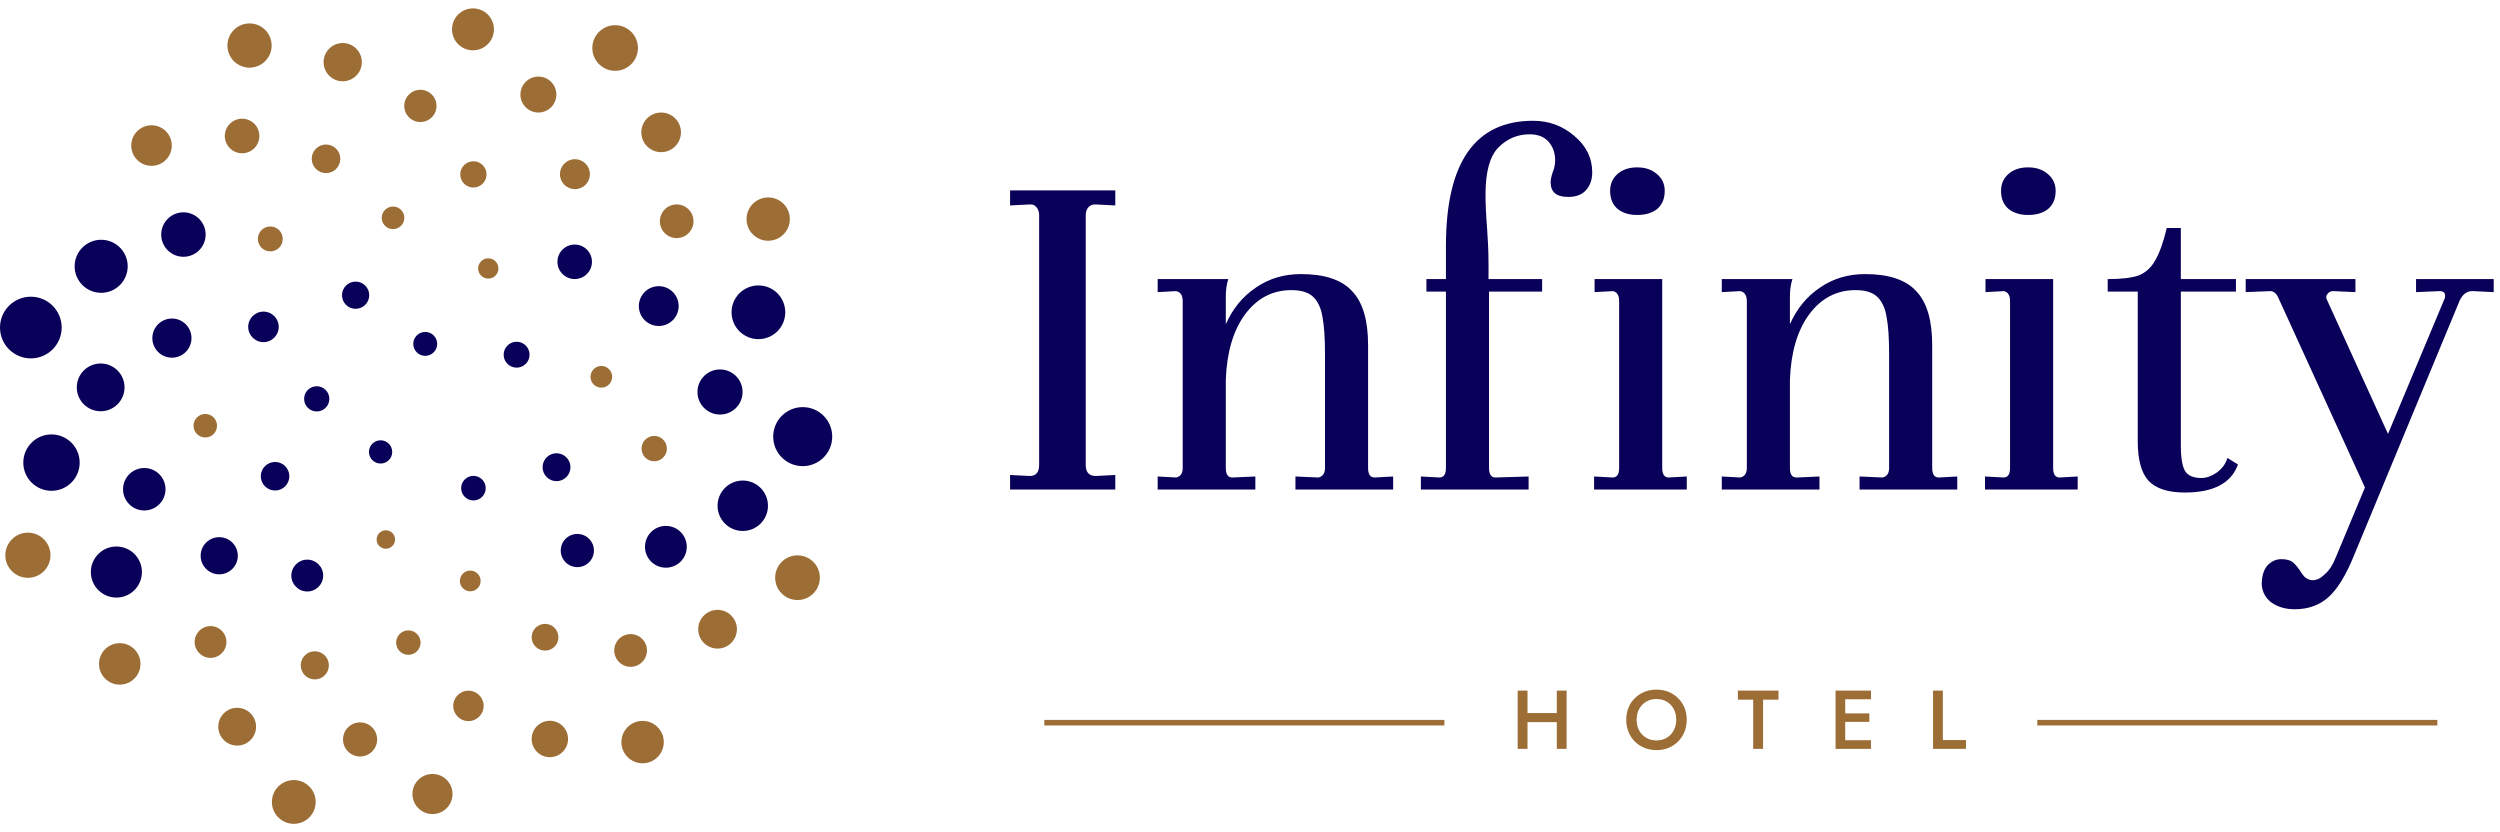
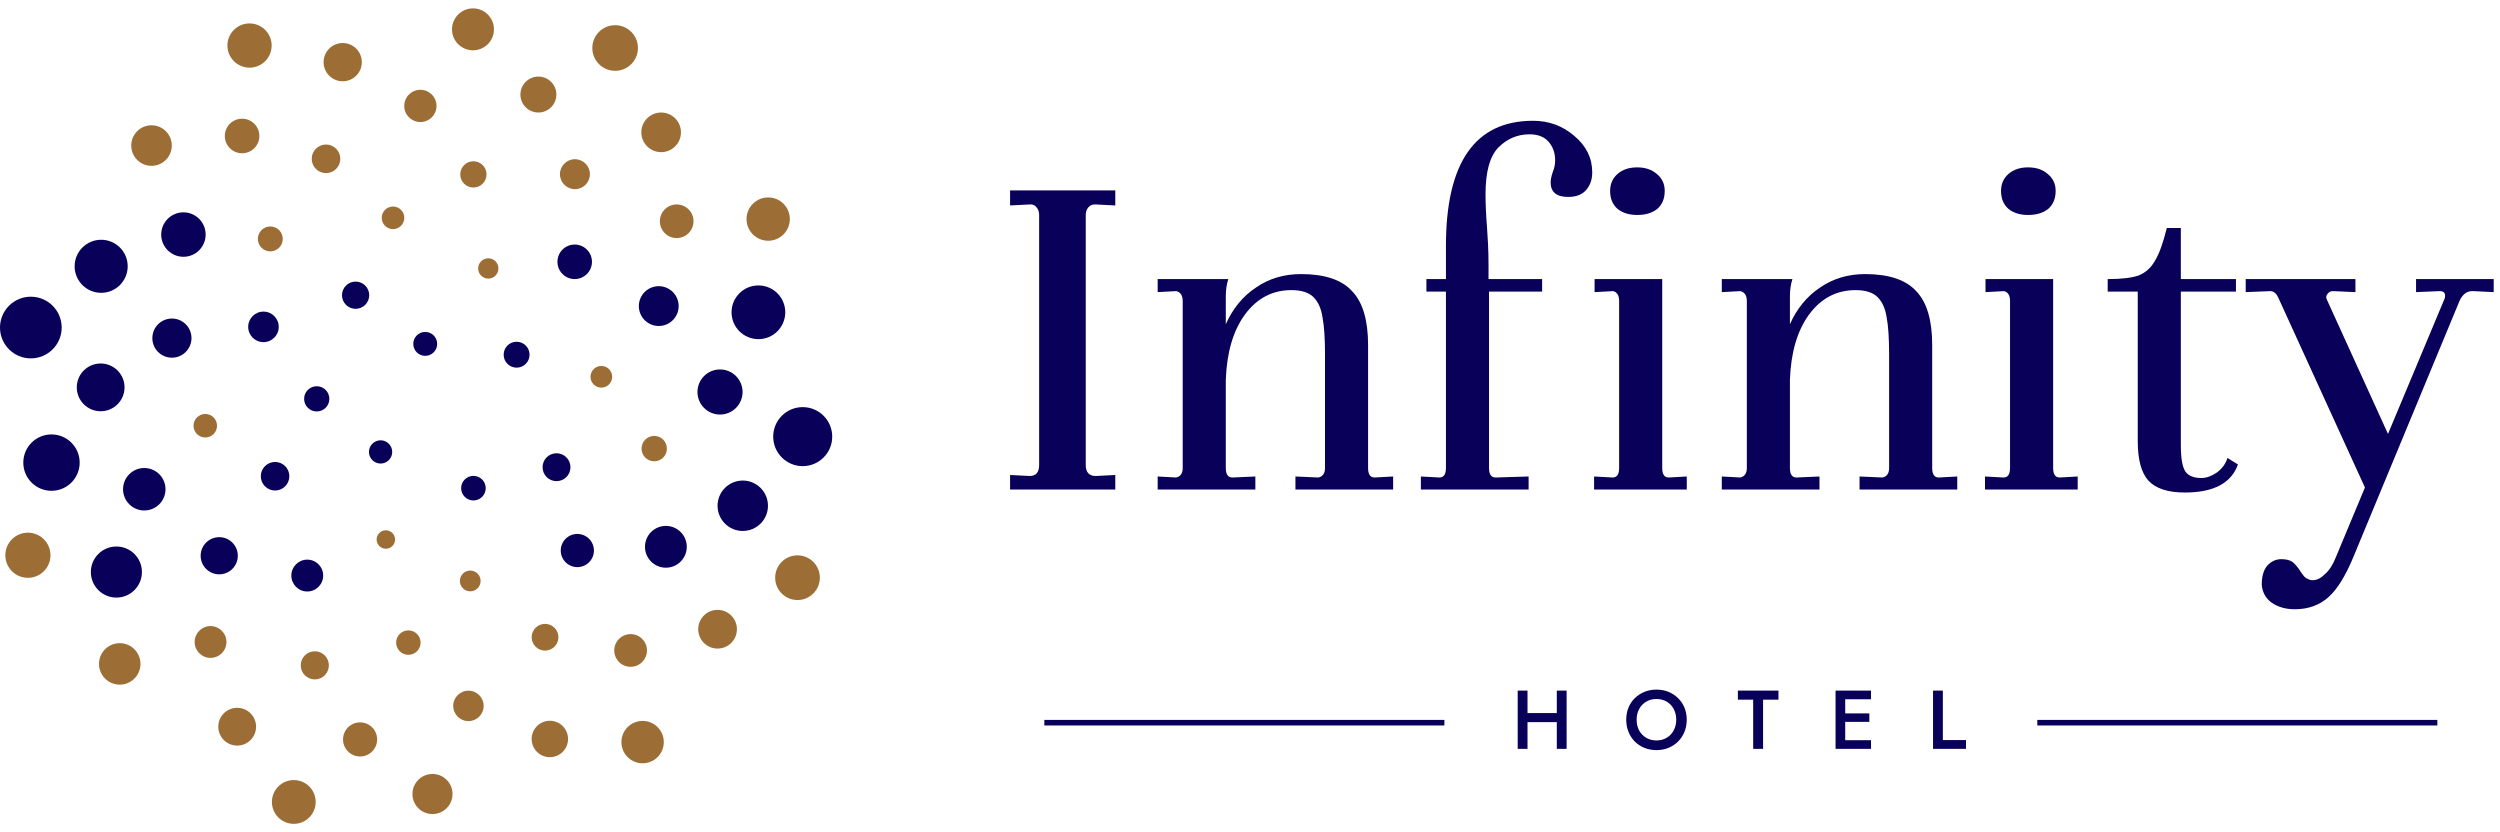
<svg xmlns="http://www.w3.org/2000/svg" width="430" height="143" viewBox="0 0 430 143" fill="none" role="img" aria-label="Infinity Hotel">
  <path d="M65.462 79.73C66.566 79.73 67.461 78.835 67.461 77.731C67.461 76.627 66.566 75.731 65.462 75.731C64.358 75.731 63.462 76.627 63.462 77.731C63.462 78.835 64.358 79.73 65.462 79.73Z" fill="#080059" />
  <path d="M73.138 61.206C74.274 61.206 75.194 60.285 75.194 59.149C75.194 58.013 74.274 57.093 73.138 57.093C72.002 57.093 71.082 58.013 71.082 59.149C71.082 60.285 72.002 61.206 73.138 61.206Z" fill="#080059" />
  <path d="M81.431 86.077C82.598 86.077 83.544 85.131 83.544 83.963C83.544 82.796 82.598 81.85 81.431 81.85C80.264 81.85 79.317 82.796 79.317 83.963C79.317 85.131 80.264 86.077 81.431 86.077Z" fill="#080059" />
  <path d="M54.478 70.773C55.676 70.773 56.648 69.802 56.648 68.603C56.648 67.404 55.676 66.432 54.478 66.432C53.279 66.432 52.307 67.404 52.307 68.603C52.307 69.802 53.279 70.773 54.478 70.773Z" fill="#080059" />
  <path d="M88.856 63.237C90.086 63.237 91.084 62.239 91.084 61.009C91.084 59.779 90.086 58.782 88.856 58.782C87.626 58.782 86.629 59.779 86.629 61.009C86.629 62.239 87.626 63.237 88.856 63.237Z" fill="#080059" />
  <path d="M66.366 94.385C67.243 94.385 67.953 93.675 67.953 92.798C67.953 91.921 67.243 91.21 66.366 91.21C65.489 91.21 64.778 91.921 64.778 92.798C64.778 93.675 65.489 94.385 66.366 94.385Z" fill="#9C6E35" />
  <path d="M61.164 53.117C62.458 53.117 63.506 52.069 63.506 50.776C63.506 49.483 62.458 48.434 61.164 48.434C59.871 48.434 58.823 49.483 58.823 50.776C58.823 52.069 59.871 53.117 61.164 53.117Z" fill="#080059" />
  <path d="M95.721 82.758C97.046 82.758 98.12 81.684 98.12 80.36C98.12 79.035 97.046 77.961 95.721 77.961C94.397 77.961 93.323 79.035 93.323 80.36C93.323 81.684 94.397 82.758 95.721 82.758Z" fill="#080059" />
  <path d="M47.313 84.368C48.669 84.368 49.768 83.269 49.768 81.913C49.768 80.557 48.669 79.457 47.313 79.457C45.957 79.457 44.858 80.557 44.858 81.913C44.858 83.269 45.957 84.368 47.313 84.368Z" fill="#080059" />
  <path d="M83.986 47.92C84.95 47.92 85.732 47.138 85.732 46.174C85.732 45.21 84.95 44.428 83.986 44.428C83.022 44.428 82.24 45.21 82.24 46.174C82.24 47.138 83.022 47.92 83.986 47.92Z" fill="#9C6E35" />
  <path d="M80.884 101.708C81.87 101.708 82.669 100.908 82.669 99.922C82.669 98.936 81.87 98.137 80.884 98.137C79.898 98.137 79.098 98.936 79.098 99.922C79.098 100.908 79.898 101.708 80.884 101.708Z" fill="#9C6E35" />
  <path d="M45.316 58.849C46.766 58.849 47.942 57.673 47.942 56.222C47.942 54.772 46.766 53.596 45.316 53.596C43.865 53.596 42.69 54.772 42.69 56.222C42.69 57.673 43.865 58.849 45.316 58.849Z" fill="#080059" />
  <path d="M103.431 66.673C104.46 66.673 105.295 65.838 105.295 64.808C105.295 63.779 104.46 62.944 103.431 62.944C102.401 62.944 101.566 63.779 101.566 64.808C101.566 65.838 102.401 66.673 103.431 66.673Z" fill="#9C6E35" />
  <path d="M52.849 101.737C54.362 101.737 55.589 100.51 55.589 98.996C55.589 97.483 54.362 96.256 52.849 96.256C51.336 96.256 50.109 97.483 50.109 98.996C50.109 100.51 51.336 101.737 52.849 101.737Z" fill="#080059" />
  <path d="M67.6 39.41C68.674 39.41 69.544 38.54 69.544 37.466C69.544 36.393 68.674 35.523 67.6 35.523C66.527 35.523 65.657 36.393 65.657 37.466C65.657 38.54 66.527 39.41 67.6 39.41Z" fill="#9C6E35" />
  <path d="M99.302 97.546C100.879 97.546 102.156 96.268 102.156 94.692C102.156 93.116 100.879 91.838 99.302 91.838C97.726 91.838 96.448 93.116 96.448 94.692C96.448 96.268 97.726 97.546 99.302 97.546Z" fill="#080059" />
  <path d="M35.308 75.248C36.426 75.248 37.331 74.342 37.331 73.225C37.331 72.108 36.426 71.202 35.308 71.202C34.191 71.202 33.285 72.108 33.285 73.225C33.285 74.342 34.191 75.248 35.308 75.248Z" fill="#9C6E35" />
  <path d="M98.849 47.998C100.488 47.998 101.817 46.669 101.817 45.03C101.817 43.391 100.488 42.062 98.849 42.062C97.209 42.062 95.88 43.391 95.88 45.03C95.88 46.669 97.209 47.998 98.849 47.998Z" fill="#080059" />
  <path d="M70.237 112.63C71.398 112.63 72.34 111.689 72.34 110.528C72.34 109.367 71.398 108.426 70.237 108.426C69.077 108.426 68.135 109.367 68.135 110.528C68.135 111.689 69.077 112.63 70.237 112.63Z" fill="#9C6E35" />
  <path d="M46.493 43.237C47.676 43.237 48.635 42.278 48.635 41.095C48.635 39.912 47.676 38.953 46.493 38.953C45.31 38.953 44.351 39.912 44.351 41.095C44.351 42.278 45.31 43.237 46.493 43.237Z" fill="#9C6E35" />
  <path d="M112.525 79.341C113.73 79.341 114.706 78.365 114.706 77.16C114.706 75.955 113.73 74.979 112.525 74.979C111.32 74.979 110.344 75.955 110.344 77.16C110.344 78.365 111.32 79.341 112.525 79.341Z" fill="#9C6E35" />
  <path d="M37.708 98.784C39.473 98.784 40.904 97.353 40.904 95.588C40.904 93.823 39.473 92.392 37.708 92.392C35.943 92.392 34.512 93.823 34.512 95.588C34.512 97.353 35.943 98.784 37.708 98.784Z" fill="#080059" />
  <path d="M81.424 32.257C82.672 32.257 83.684 31.244 83.684 29.996C83.684 28.748 82.672 27.736 81.424 27.736C80.175 27.736 79.163 28.748 79.163 29.996C79.163 31.244 80.175 32.257 81.424 32.257Z" fill="#9C6E35" />
  <path d="M93.747 111.906C95.017 111.906 96.047 110.876 96.047 109.606C96.047 108.336 95.017 107.306 93.747 107.306C92.476 107.306 91.447 108.336 91.447 109.606C91.447 110.876 92.476 111.906 93.747 111.906Z" fill="#9C6E35" />
  <path d="M29.57 61.523C31.429 61.523 32.936 60.016 32.936 58.156C32.936 56.297 31.429 54.789 29.57 54.789C27.71 54.789 26.203 56.297 26.203 58.156C26.203 60.016 27.71 61.523 29.57 61.523Z" fill="#080059" />
  <path d="M113.305 56.07C115.196 56.07 116.729 54.538 116.729 52.647C116.729 50.756 115.196 49.223 113.305 49.223C111.414 49.223 109.881 50.756 109.881 52.647C109.881 54.538 111.414 56.07 113.305 56.07Z" fill="#080059" />
  <path d="M54.147 116.859C55.482 116.859 56.565 115.776 56.565 114.44C56.565 113.104 55.482 112.021 54.147 112.021C52.811 112.021 51.728 113.104 51.728 114.44C51.728 115.776 52.811 116.859 54.147 116.859Z" fill="#9C6E35" />
  <path d="M56.074 29.774C57.432 29.774 58.533 28.674 58.533 27.316C58.533 25.958 57.432 24.857 56.074 24.857C54.717 24.857 53.616 25.958 53.616 27.316C53.616 28.674 54.717 29.774 56.074 29.774Z" fill="#9C6E35" />
  <path d="M114.531 97.644C116.516 97.644 118.126 96.035 118.126 94.05C118.126 92.064 116.516 90.455 114.531 90.455C112.546 90.455 110.936 92.064 110.936 94.05C110.936 96.035 112.546 97.644 114.531 97.644Z" fill="#080059" />
  <path d="M24.816 87.801C26.833 87.801 28.468 86.166 28.468 84.149C28.468 82.133 26.833 80.498 24.816 80.498C22.799 80.498 21.164 82.133 21.164 84.149C21.164 86.166 22.799 87.801 24.816 87.801Z" fill="#080059" />
  <path d="M98.887 32.537C100.31 32.537 101.464 31.384 101.464 29.96C101.464 28.537 100.31 27.383 98.887 27.383C97.464 27.383 96.31 28.537 96.31 29.96C96.31 31.384 97.464 32.537 98.887 32.537Z" fill="#9C6E35" />
  <path d="M80.571 124.03C82.016 124.03 83.188 122.859 83.188 121.414C83.188 119.968 82.016 118.797 80.571 118.797C79.126 118.797 77.954 119.968 77.954 121.414C77.954 122.859 79.126 124.03 80.571 124.03Z" fill="#9C6E35" />
  <path d="M31.549 44.167C33.66 44.167 35.371 42.456 35.371 40.344C35.371 38.233 33.66 36.522 31.549 36.522C29.438 36.522 27.726 38.233 27.726 40.344C27.726 42.456 29.438 44.167 31.549 44.167Z" fill="#080059" />
  <path d="M123.843 71.303C125.986 71.303 127.723 69.567 127.723 67.424C127.723 65.281 125.986 63.544 123.843 63.544C121.701 63.544 119.964 65.281 119.964 67.424C119.964 69.567 121.701 71.303 123.843 71.303Z" fill="#080059" />
  <path d="M36.213 113.156C37.724 113.156 38.949 111.931 38.949 110.421C38.949 108.91 37.724 107.685 36.213 107.685C34.702 107.685 33.477 108.91 33.477 110.421C33.477 111.931 34.702 113.156 36.213 113.156Z" fill="#9C6E35" />
  <path d="M72.305 20.993C73.837 20.993 75.08 19.751 75.08 18.218C75.08 16.685 73.837 15.443 72.305 15.443C70.772 15.443 69.529 16.685 69.529 18.218C69.529 19.751 70.772 20.993 72.305 20.993Z" fill="#9C6E35" />
  <path d="M108.465 114.694C110.02 114.694 111.28 113.434 111.28 111.88C111.28 110.325 110.02 109.065 108.465 109.065C106.911 109.065 105.651 110.325 105.651 111.88C105.651 113.434 106.911 114.694 108.465 114.694Z" fill="#9C6E35" />
  <path d="M17.314 70.736C19.582 70.736 21.421 68.897 21.421 66.628C21.421 64.36 19.582 62.521 17.314 62.521C15.045 62.521 13.206 64.36 13.206 66.628C13.206 68.897 15.045 70.736 17.314 70.736Z" fill="#080059" />
  <path d="M116.39 40.95C117.988 40.95 119.284 39.655 119.284 38.056C119.284 36.458 117.988 35.163 116.39 35.163C114.792 35.163 113.496 36.458 113.496 38.056C113.496 39.655 114.792 40.95 116.39 40.95Z" fill="#9C6E35" />
  <path d="M61.934 130.115C63.555 130.115 64.868 128.802 64.868 127.182C64.868 125.562 63.555 124.248 61.934 124.248C60.314 124.248 59.001 125.562 59.001 127.182C59.001 128.802 60.314 130.115 61.934 130.115Z" fill="#9C6E35" />
  <path d="M41.64 26.362C43.282 26.362 44.613 25.031 44.613 23.389C44.613 21.747 43.282 20.416 41.64 20.416C39.998 20.416 38.667 21.747 38.667 23.389C38.667 25.031 39.998 26.362 41.64 26.362Z" fill="#9C6E35" />
  <path d="M127.756 91.325C130.15 91.325 132.091 89.384 132.091 86.99C132.091 84.596 130.15 82.654 127.756 82.654C125.361 82.654 123.42 84.596 123.42 86.99C123.42 89.384 125.361 91.325 127.756 91.325Z" fill="#080059" />
  <path d="M20.019 102.784C22.445 102.784 24.411 100.817 24.411 98.391C24.411 95.966 22.445 93.999 20.019 93.999C17.593 93.999 15.626 95.966 15.626 98.391C15.626 100.817 17.593 102.784 20.019 102.784Z" fill="#080059" />
  <path d="M92.603 19.355C94.31 19.355 95.695 17.971 95.695 16.264C95.695 14.556 94.31 13.172 92.603 13.172C90.895 13.172 89.511 14.556 89.511 16.264C89.511 17.971 90.895 19.355 92.603 19.355Z" fill="#9C6E35" />
  <path d="M94.575 130.236C96.304 130.236 97.706 128.834 97.706 127.104C97.706 125.375 96.304 123.973 94.575 123.973C92.845 123.973 91.443 125.375 91.443 127.104C91.443 128.834 92.845 130.236 94.575 130.236Z" fill="#9C6E35" />
  <path d="M17.4 50.366C19.92 50.366 21.963 48.323 21.963 45.803C21.963 43.283 19.92 41.24 17.4 41.24C14.88 41.24 12.837 43.283 12.837 45.803C12.837 48.323 14.88 50.366 17.4 50.366Z" fill="#080059" />
  <path d="M130.446 58.333C132.998 58.333 135.066 56.264 135.066 53.713C135.066 51.161 132.998 49.093 130.446 49.093C127.894 49.093 125.826 51.161 125.826 53.713C125.826 56.264 127.894 58.333 130.446 58.333Z" fill="#080059" />
  <path d="M40.794 128.242C42.59 128.242 44.045 126.787 44.045 124.992C44.045 123.197 42.59 121.742 40.794 121.742C38.999 121.742 37.544 123.197 37.544 124.992C37.544 126.787 38.999 128.242 40.794 128.242Z" fill="#9C6E35" />
  <path d="M58.946 13.98C60.762 13.98 62.235 12.507 62.235 10.69C62.235 8.873 60.762 7.4 58.946 7.4C57.129 7.4 55.656 8.873 55.656 10.69C55.656 12.507 57.129 13.98 58.946 13.98Z" fill="#9C6E35" />
  <path d="M123.422 111.556C125.26 111.556 126.751 110.066 126.751 108.227C126.751 106.388 125.26 104.897 123.422 104.897C121.583 104.897 120.092 106.388 120.092 108.227C120.092 110.066 121.583 111.556 123.422 111.556Z" fill="#9C6E35" />
  <path d="M8.855 84.418C11.533 84.418 13.703 82.247 13.703 79.57C13.703 76.892 11.533 74.721 8.855 74.721C6.178 74.721 4.007 76.892 4.007 79.57C4.007 82.247 6.178 84.418 8.855 84.418Z" fill="#080059" />
  <path d="M113.716 26.171C115.599 26.171 117.125 24.645 117.125 22.762C117.125 20.88 115.599 19.354 113.716 19.354C111.834 19.354 110.308 20.88 110.308 22.762C110.308 24.645 111.834 26.171 113.716 26.171Z" fill="#9C6E35" />
  <path d="M74.387 140.018C76.291 140.018 77.835 138.475 77.835 136.57C77.835 134.666 76.291 133.122 74.387 133.122C72.482 133.122 70.939 134.666 70.939 136.57C70.939 138.475 72.482 140.018 74.387 140.018Z" fill="#9C6E35" />
  <path d="M26.061 28.524C27.987 28.524 29.549 26.962 29.549 25.036C29.549 23.11 27.987 21.548 26.061 21.548C24.135 21.548 22.573 23.11 22.573 25.036C22.573 26.962 24.135 28.524 26.061 28.524Z" fill="#9C6E35" />
  <path d="M138.066 80.176C140.869 80.176 143.142 77.903 143.142 75.1C143.142 72.296 140.869 70.024 138.066 70.024C135.263 70.024 132.99 72.296 132.99 75.1C132.99 77.903 135.263 80.176 138.066 80.176Z" fill="#080059" />
  <path d="M20.595 117.759C22.565 117.759 24.162 116.162 24.162 114.192C24.162 112.222 22.565 110.625 20.595 110.625C18.625 110.625 17.028 112.222 17.028 114.192C17.028 116.162 18.625 117.759 20.595 117.759Z" fill="#9C6E35" />
  <path d="M81.352 8.654C83.344 8.654 84.959 7.04 84.959 5.048C84.959 3.056 83.344 1.441 81.352 1.441C79.36 1.441 77.746 3.056 77.746 5.048C77.746 7.04 79.36 8.654 81.352 8.654Z" fill="#9C6E35" />
  <path d="M110.528 131.286C112.542 131.286 114.174 129.654 114.174 127.64C114.174 125.626 112.542 123.994 110.528 123.994C108.514 123.994 106.882 125.626 106.882 127.64C106.882 129.654 108.514 131.286 110.528 131.286Z" fill="#9C6E35" />
  <path d="M5.304 61.641C8.233 61.641 10.608 59.266 10.608 56.337C10.608 53.407 8.233 51.033 5.304 51.033C2.375 51.033 0 53.407 0 56.337C0 59.266 2.375 61.641 5.304 61.641Z" fill="#080059" />
  <path d="M132.128 41.408C134.186 41.408 135.853 39.74 135.853 37.682C135.853 35.625 134.186 33.957 132.128 33.957C130.071 33.957 128.403 35.625 128.403 37.682C128.403 39.74 130.071 41.408 132.128 41.408Z" fill="#9C6E35" />
  <path d="M50.532 141.701C52.612 141.701 54.297 140.015 54.297 137.936C54.297 135.856 52.612 134.171 50.532 134.171C48.453 134.171 46.768 135.856 46.768 137.936C46.768 140.015 48.453 141.701 50.532 141.701Z" fill="#9C6E35" />
  <path d="M42.92 11.637C45.021 11.637 46.725 9.934 46.725 7.833C46.725 5.731 45.021 4.028 42.92 4.028C40.819 4.028 39.116 5.731 39.116 7.833C39.116 9.934 40.819 11.637 42.92 11.637Z" fill="#9C6E35" />
  <path d="M137.171 103.207C139.294 103.207 141.015 101.486 141.015 99.363C141.015 97.24 139.294 95.519 137.171 95.519C135.048 95.519 133.327 97.24 133.327 99.363C133.327 101.486 135.048 103.207 137.171 103.207Z" fill="#9C6E35" />
  <path d="M4.799 99.386C6.944 99.386 8.683 97.647 8.683 95.502C8.683 93.358 6.944 91.619 4.799 91.619C2.655 91.619 0.916 93.358 0.916 95.502C0.916 97.647 2.655 99.386 4.799 99.386Z" fill="#9C6E35" />
  <path d="M105.802 12.18C107.969 12.18 109.725 10.424 109.725 8.257C109.725 6.09 107.969 4.333 105.802 4.333C103.635 4.333 101.879 6.09 101.879 8.257C101.879 10.424 103.635 12.18 105.802 12.18Z" fill="#9C6E35" />
  <path d="M173.735 81.698L177.096 81.87C178.187 81.87 178.733 81.238 178.733 79.974V36.974C178.733 36.457 178.589 36.026 178.302 35.682C178.015 35.28 177.613 35.107 177.096 35.165L173.735 35.337V32.752H191.831V35.337L188.47 35.165H188.298C187.838 35.165 187.465 35.337 187.178 35.682C186.89 36.026 186.747 36.457 186.747 36.974V79.974C186.747 81.238 187.321 81.87 188.47 81.87L191.831 81.698V84.197H173.735V81.698ZM239.62 81.956V84.197H222.816V81.956L226.78 82.129C227.527 81.956 227.9 81.41 227.9 80.491V60.93C227.9 58.173 227.757 56.047 227.469 54.553C227.24 53.06 226.722 51.911 225.918 51.107C225.114 50.302 223.85 49.9 222.127 49.9C218.852 49.9 216.181 51.308 214.113 54.123C212.102 56.88 211.01 60.614 210.838 65.325V80.491C210.838 81.583 211.211 82.129 211.958 82.129L215.922 81.956V84.197H199.119V81.956L202.307 82.129C203.054 81.956 203.427 81.41 203.427 80.491V51.796C203.427 50.819 203.054 50.245 202.307 50.072L199.119 50.245V48.004H211.269C210.982 48.866 210.838 49.871 210.838 51.02V55.76C212.044 53.06 213.768 50.963 216.008 49.469C218.249 47.918 220.834 47.143 223.764 47.143C227.843 47.143 230.773 48.119 232.553 50.072C234.392 51.968 235.311 55.071 235.311 59.379V80.491C235.311 81.583 235.684 82.129 236.431 82.129L239.62 81.956ZM244.393 81.956L247.581 82.129C248.328 82.129 248.701 81.583 248.701 80.491V50.159H245.341V48.004H248.701V42.317C248.701 27.955 253.699 20.774 263.695 20.774C266.395 20.774 268.751 21.636 270.761 23.359C272.83 25.082 273.864 27.179 273.864 29.65C273.864 30.856 273.519 31.861 272.83 32.666C272.14 33.47 271.106 33.872 269.727 33.872C267.717 33.872 266.711 33.039 266.711 31.373C266.711 30.913 266.826 30.339 267.056 29.65C267.343 28.96 267.487 28.271 267.487 27.581C267.487 26.318 267.114 25.255 266.367 24.393C265.62 23.531 264.528 23.101 263.092 23.101C261.024 23.101 259.243 23.847 257.749 25.341C256.256 26.835 255.509 29.535 255.509 33.441C255.509 35.05 255.595 36.946 255.768 39.129C255.825 39.933 255.882 40.881 255.94 41.972C255.997 43.064 256.026 44.242 256.026 45.505V48.004H265.246V50.159H256.112V80.491C256.112 81.583 256.486 82.129 257.232 82.129L262.92 81.956V84.197H244.393V81.956ZM281.594 28.788C282.972 28.788 284.093 29.161 284.954 29.908C285.874 30.655 286.333 31.632 286.333 32.838C286.333 34.159 285.902 35.193 285.041 35.94C284.179 36.63 283.03 36.974 281.594 36.974C280.215 36.974 279.095 36.63 278.233 35.94C277.371 35.193 276.94 34.159 276.94 32.838C276.94 31.632 277.371 30.655 278.233 29.908C279.095 29.161 280.215 28.788 281.594 28.788ZM285.902 80.491C285.902 81.583 286.276 82.129 287.022 82.129L290.125 81.956V84.197H274.183V81.956L277.371 82.129C278.118 82.129 278.491 81.583 278.491 80.491V51.796C278.491 50.819 278.147 50.245 277.457 50.072L274.269 50.245V48.004H285.902V80.491ZM336.648 81.956V84.197H319.844V81.956L323.808 82.129C324.555 81.956 324.928 81.41 324.928 80.491V60.93C324.928 58.173 324.785 56.047 324.497 54.553C324.268 53.06 323.751 51.911 322.946 51.107C322.142 50.302 320.878 49.9 319.155 49.9C315.88 49.9 313.209 51.308 311.141 54.123C309.13 56.88 308.038 60.614 307.866 65.325V80.491C307.866 81.583 308.24 82.129 308.986 82.129L312.95 81.956V84.197H296.147V81.956L299.335 82.129C300.082 81.956 300.455 81.41 300.455 80.491V51.796C300.455 50.819 300.082 50.245 299.335 50.072L296.147 50.245V48.004H308.297C308.01 48.866 307.866 49.871 307.866 51.02V55.76C309.072 53.06 310.796 50.963 313.036 49.469C315.277 47.918 317.862 47.143 320.792 47.143C324.871 47.143 327.801 48.119 329.582 50.072C331.42 51.968 332.339 55.071 332.339 59.379V80.491C332.339 81.583 332.712 82.129 333.459 82.129L336.648 81.956ZM348.832 28.788C350.21 28.788 351.331 29.161 352.192 29.908C353.111 30.655 353.571 31.632 353.571 32.838C353.571 34.159 353.14 35.193 352.279 35.94C351.417 36.63 350.268 36.974 348.832 36.974C347.453 36.974 346.333 36.63 345.471 35.94C344.609 35.193 344.178 34.159 344.178 32.838C344.178 31.632 344.609 30.655 345.471 29.908C346.333 29.161 347.453 28.788 348.832 28.788ZM353.14 80.491C353.14 81.583 353.514 82.129 354.26 82.129L357.363 81.956V84.197H341.421V81.956L344.609 82.129C345.356 82.129 345.729 81.583 345.729 80.491V51.796C345.729 50.819 345.385 50.245 344.695 50.072L341.507 50.245V48.004H353.14V80.491ZM375.104 48.004H384.583V50.159H375.104V76.614C375.104 78.797 375.363 80.29 375.88 81.095C376.397 81.841 377.316 82.215 378.637 82.215C379.499 82.215 380.389 81.899 381.308 81.267C382.228 80.578 382.831 79.745 383.118 78.768L384.928 79.888C383.779 83.105 380.734 84.714 375.793 84.714C372.864 84.714 370.767 84.024 369.503 82.646C368.296 81.267 367.693 79.026 367.693 75.924V50.159H362.523V48.004C364.821 48.004 366.573 47.803 367.779 47.401C368.986 46.942 369.934 46.109 370.623 44.902C371.37 43.696 372.059 41.8 372.691 39.215H375.104V48.004ZM428.917 48.004V50.245L425.384 50.072H425.211C424.292 50.072 423.574 50.618 423.057 51.71L404.875 95.572C403.496 98.961 402.031 101.345 400.48 102.724C398.929 104.103 397.004 104.792 394.706 104.792C393.155 104.792 391.834 104.419 390.742 103.672C389.708 102.925 389.134 101.891 389.019 100.57C389.019 99.133 389.335 98.042 389.967 97.295C390.656 96.548 391.46 96.175 392.38 96.175C393.241 96.175 393.902 96.347 394.362 96.692C394.821 97.094 395.252 97.611 395.654 98.243C395.712 98.358 395.855 98.559 396.085 98.846C396.315 99.191 396.573 99.421 396.861 99.535C397.148 99.708 397.464 99.794 397.808 99.794C398.498 99.794 399.187 99.449 399.877 98.76C400.623 98.128 401.255 97.151 401.772 95.83L406.77 83.852L391.863 51.193C391.518 50.446 391.058 50.072 390.484 50.072L386.261 50.245V48.004H405.133V50.245L401.255 50.072C400.853 50.072 400.537 50.245 400.307 50.59C400.078 50.877 400.049 51.193 400.221 51.538L410.734 74.632L420.472 51.365C420.529 51.25 420.558 51.078 420.558 50.848C420.558 50.331 420.242 50.072 419.61 50.072L415.56 50.245V48.004H428.917Z" fill="#080059" />
-   <rect x="179.627" y="123.824" width="68.809" height="0.957" fill="#9C6E35" />
-   <path d="M261.715 124.208V122.648H268.858V124.208H261.715ZM267.77 118.783H269.459V128.803H267.77V118.783ZM261.043 118.783H262.732V128.803H261.043V118.783ZM281.5 123.793C281.5 124.48 281.643 125.096 281.929 125.64C282.225 126.174 282.63 126.594 283.146 126.899C283.661 127.205 284.248 127.357 284.906 127.357C285.574 127.357 286.161 127.205 286.667 126.899C287.182 126.594 287.583 126.174 287.869 125.64C288.165 125.096 288.313 124.48 288.313 123.793C288.313 123.106 288.17 122.495 287.884 121.961C287.598 121.417 287.197 120.992 286.681 120.687C286.176 120.382 285.584 120.229 284.906 120.229C284.248 120.229 283.661 120.382 283.146 120.687C282.63 120.992 282.225 121.417 281.929 121.961C281.643 122.495 281.5 123.106 281.5 123.793ZM279.71 123.793C279.71 123.039 279.839 122.348 280.097 121.718C280.355 121.088 280.717 120.544 281.185 120.086C281.662 119.618 282.215 119.256 282.845 118.998C283.485 118.74 284.172 118.612 284.906 118.612C285.66 118.612 286.352 118.74 286.982 118.998C287.612 119.256 288.161 119.618 288.628 120.086C289.105 120.544 289.473 121.088 289.73 121.718C289.988 122.348 290.117 123.039 290.117 123.793C290.117 124.538 289.988 125.229 289.73 125.869C289.473 126.508 289.11 127.062 288.642 127.529C288.175 127.997 287.621 128.364 286.982 128.631C286.352 128.889 285.66 129.018 284.906 129.018C284.162 129.018 283.47 128.889 282.831 128.631C282.192 128.364 281.638 127.997 281.17 127.529C280.712 127.062 280.355 126.508 280.097 125.869C279.839 125.229 279.71 124.538 279.71 123.793ZM298.913 120.344V118.783H305.898V120.344H303.25V128.803H301.546V120.344H298.913ZM316.761 128.803V127.315H321.814V128.803H316.761ZM316.761 120.272V118.783H321.814V120.272H316.761ZM316.761 124.165V122.705H321.528V124.165H316.761ZM315.716 118.783H317.377V128.803H315.716V118.783ZM332.482 118.783H334.171V127.286H338.151V128.803H332.482V118.783Z" fill="#9C6E35" />
-   <rect x="350.416" y="123.824" width="68.809" height="0.957" fill="#9C6E35" />
+   <rect x="179.627" y="123.824" width="68.809" height="0.957" fill="#080059" />
+   <path d="M261.715 124.208V122.648H268.858V124.208H261.715ZM267.77 118.783H269.459V128.803H267.77V118.783ZM261.043 118.783H262.732V128.803H261.043V118.783ZM281.5 123.793C281.5 124.48 281.643 125.096 281.929 125.64C282.225 126.174 282.63 126.594 283.146 126.899C283.661 127.205 284.248 127.357 284.906 127.357C285.574 127.357 286.161 127.205 286.667 126.899C287.182 126.594 287.583 126.174 287.869 125.64C288.165 125.096 288.313 124.48 288.313 123.793C288.313 123.106 288.17 122.495 287.884 121.961C287.598 121.417 287.197 120.992 286.681 120.687C286.176 120.382 285.584 120.229 284.906 120.229C284.248 120.229 283.661 120.382 283.146 120.687C282.63 120.992 282.225 121.417 281.929 121.961C281.643 122.495 281.5 123.106 281.5 123.793ZM279.71 123.793C279.71 123.039 279.839 122.348 280.097 121.718C280.355 121.088 280.717 120.544 281.185 120.086C281.662 119.618 282.215 119.256 282.845 118.998C283.485 118.74 284.172 118.612 284.906 118.612C285.66 118.612 286.352 118.74 286.982 118.998C287.612 119.256 288.161 119.618 288.628 120.086C289.105 120.544 289.473 121.088 289.73 121.718C289.988 122.348 290.117 123.039 290.117 123.793C290.117 124.538 289.988 125.229 289.73 125.869C289.473 126.508 289.11 127.062 288.642 127.529C288.175 127.997 287.621 128.364 286.982 128.631C286.352 128.889 285.66 129.018 284.906 129.018C284.162 129.018 283.47 128.889 282.831 128.631C282.192 128.364 281.638 127.997 281.17 127.529C280.712 127.062 280.355 126.508 280.097 125.869C279.839 125.229 279.71 124.538 279.71 123.793ZM298.913 120.344V118.783H305.898V120.344H303.25V128.803H301.546V120.344H298.913ZM316.761 128.803V127.315H321.814V128.803H316.761ZM316.761 120.272V118.783H321.814V120.272H316.761ZM316.761 124.165V122.705H321.528V124.165H316.761ZM315.716 118.783H317.377V128.803H315.716V118.783ZM332.482 118.783H334.171V127.286H338.151V128.803H332.482V118.783Z" fill="#080059" />
+   <rect x="350.416" y="123.824" width="68.809" height="0.957" fill="#080059" />
</svg>
